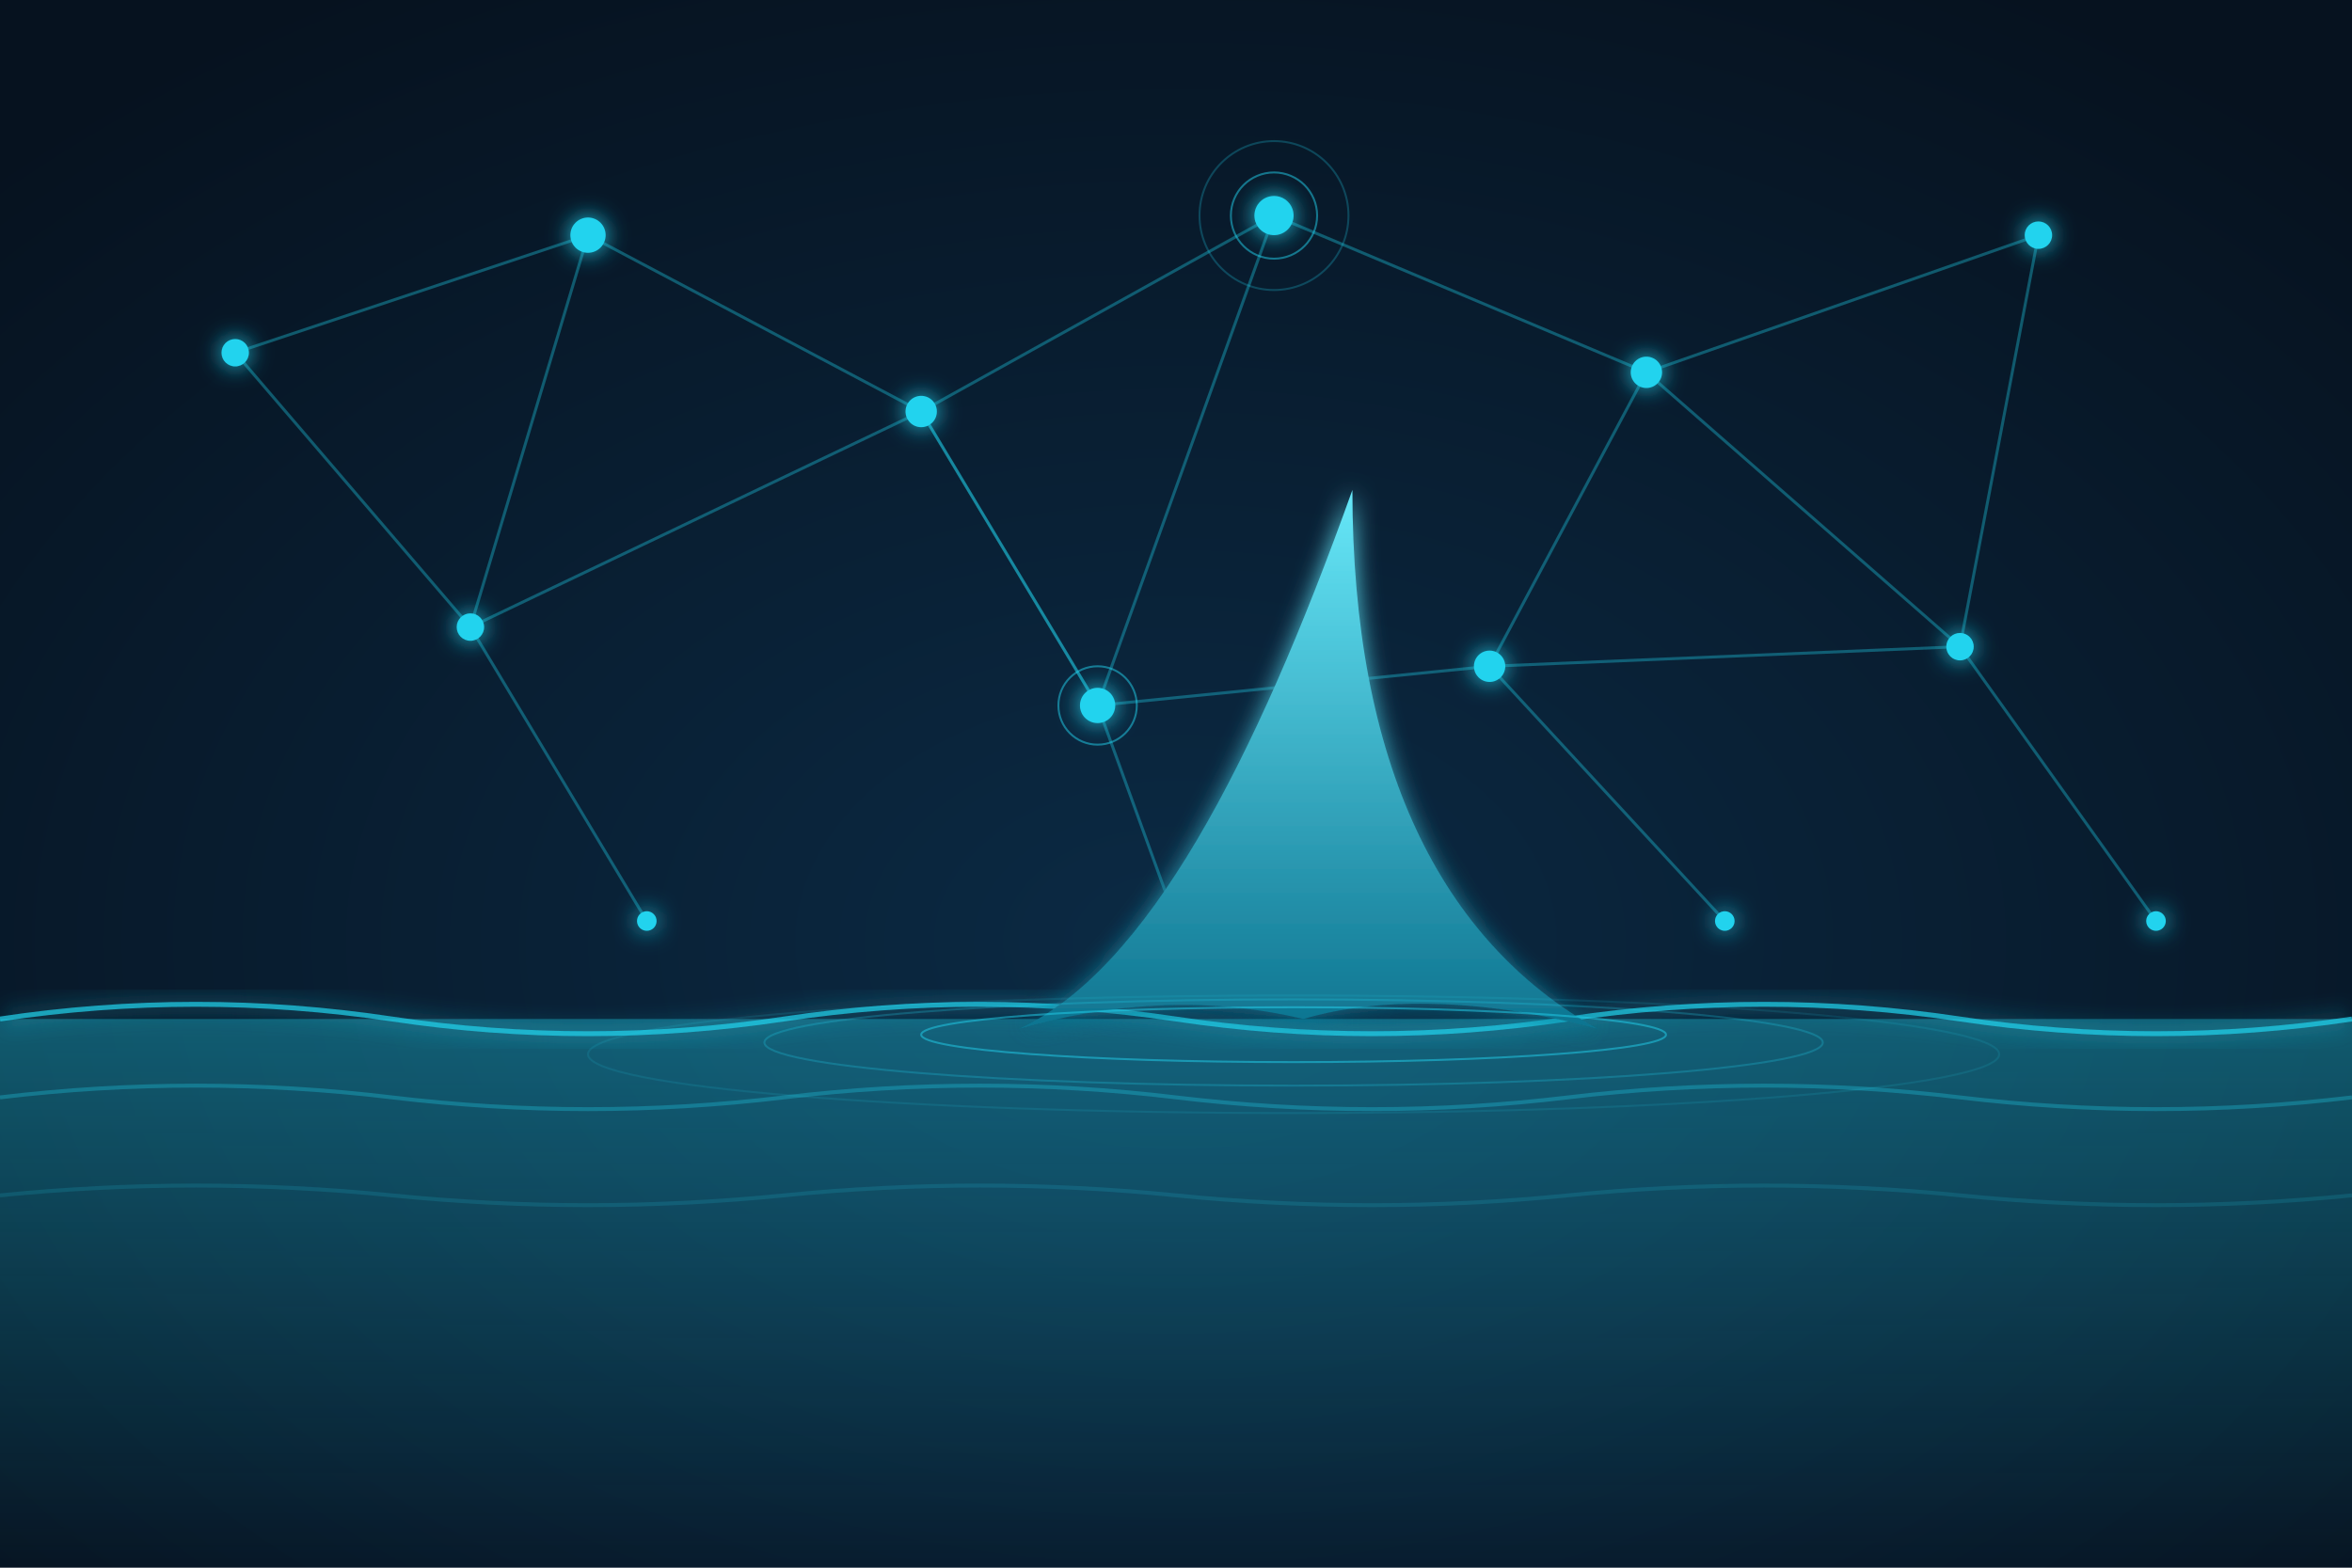
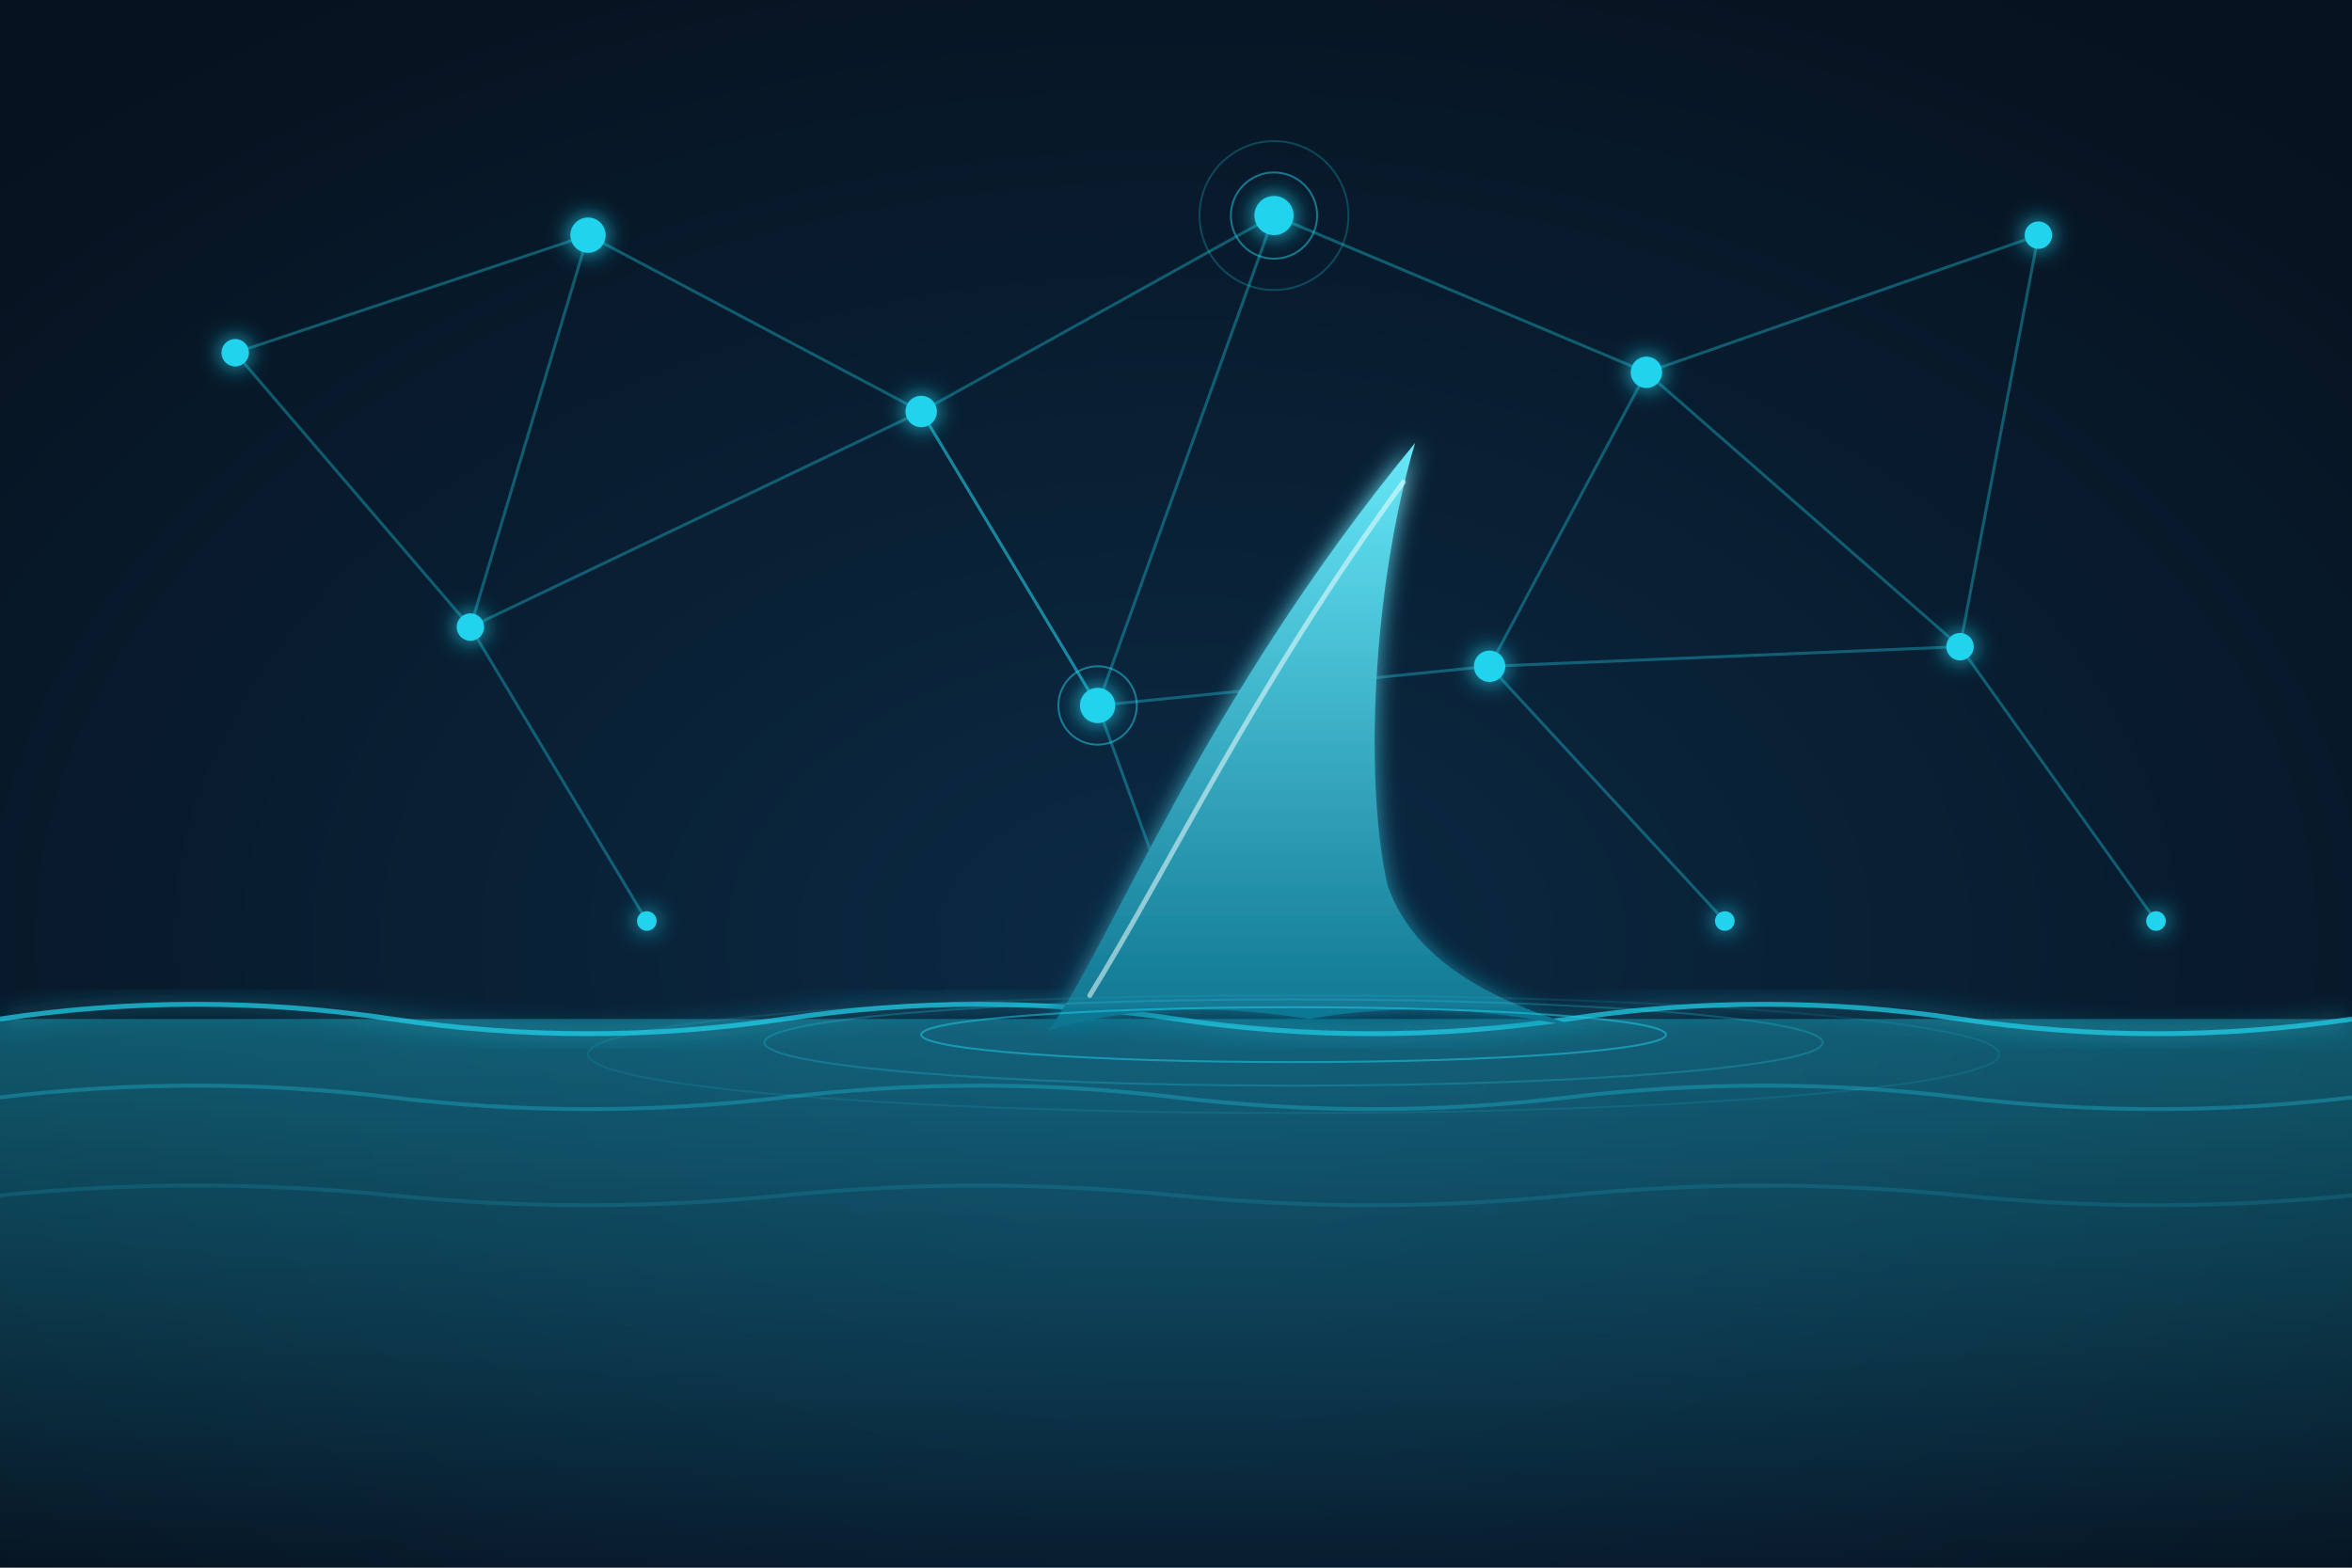
<svg xmlns="http://www.w3.org/2000/svg" viewBox="0 0 1200 800" role="img" aria-label="Shark fin rising from a glowing network graph">
  <defs>
    <radialGradient id="bg" cx="50%" cy="60%" r="70%">
      <stop offset="0" stop-color="#0b2a44" />
      <stop offset="1" stop-color="#06121f" />
    </radialGradient>
    <linearGradient id="fin" x1="0" y1="0" x2="0" y2="1">
      <stop offset="0" stop-color="#67e8f9" />
      <stop offset="1" stop-color="#0e7490" />
    </linearGradient>
    <linearGradient id="water" x1="0" y1="0" x2="0" y2="1">
      <stop offset="0" stop-color="#22d3ee" stop-opacity=".35" />
      <stop offset="1" stop-color="#22d3ee" stop-opacity="0" />
    </linearGradient>
    <filter id="glow" x="-50%" y="-50%" width="200%" height="200%">
      <feGaussianBlur stdDeviation="6" result="b" />
      <feMerge>
        <feMergeNode in="b" />
        <feMergeNode in="SourceGraphic" />
      </feMerge>
    </filter>
  </defs>
  <rect width="1200" height="800" fill="url(#bg)" />
  <g stroke="#22d3ee" stroke-opacity=".35" stroke-width="1.5" fill="none">
    <path d="M120 180 L300 120 L470 210 L650 110 L840 190 L1040 120" />
    <path d="M300 120 L240 320 L470 210 L560 360 L650 110" />
    <path d="M840 190 L760 340 L560 360 L470 210" />
    <path d="M1040 120 L1000 330 L840 190" />
    <path d="M240 320 L120 180" />
    <path d="M760 340 L1000 330" />
    <path d="M240 320 L330 470 M560 360 L600 470 M760 340 L880 470 M1000 330 L1100 470" />
  </g>
  <g fill="#22d3ee" filter="url(#glow)">
    <circle cx="120" cy="180" r="7" />
    <circle cx="300" cy="120" r="9" />
    <circle cx="470" cy="210" r="8" />
    <circle cx="650" cy="110" r="10" />
    <circle cx="840" cy="190" r="8" />
    <circle cx="1040" cy="120" r="7" />
    <circle cx="240" cy="320" r="7" />
    <circle cx="560" cy="360" r="9" />
    <circle cx="760" cy="340" r="8" />
    <circle cx="1000" cy="330" r="7" />
    <circle cx="330" cy="470" r="5" />
    <circle cx="600" cy="470" r="5" />
    <circle cx="880" cy="470" r="5" />
    <circle cx="1100" cy="470" r="5" />
  </g>
  <g fill="none" stroke="#22d3ee" stroke-opacity=".5">
    <circle cx="650" cy="110" r="22" />
    <circle cx="650" cy="110" r="38" stroke-opacity=".25" />
    <circle cx="560" cy="360" r="20" />
  </g>
  <rect y="520" width="1200" height="280" fill="url(#water)" />
  <path d="M0 520 Q100 505 200 520 T400 520 T600 520 T800 520 T1000 520 T1200 520" fill="none" stroke="#22d3ee" stroke-opacity=".7" stroke-width="2.5" filter="url(#glow)" />
  <path d="M0 560 Q100 548 200 560 T400 560 T600 560 T800 560 T1000 560 T1200 560" fill="none" stroke="#22d3ee" stroke-opacity=".3" stroke-width="2" />
  <path d="M0 610 Q100 600 200 610 T400 610 T600 610 T800 610 T1000 610 T1200 610" fill="none" stroke="#22d3ee" stroke-opacity=".15" stroke-width="2" />
  <g filter="url(#glow)">
-     <path d="M520 525 C585 495 640 390 690 250 C690 390 735 480 815 525 C760 510 705 508 665 520 C615 508 565 512 520 525 Z" fill="url(#fin)" />
+     <path d="M535 526 C568 480 612 360 722 226 C700 300 696 400 708 452 C722 492 764 512 812 526 C760 514 712 512 668 520 C618 512 572 514 535 526 Z" fill="url(#fin)" />
+     <path d="M556 508 C598 440 640 350 716 246" fill="none" stroke="#ecfeff" stroke-opacity=".55" stroke-width="2.5" stroke-linecap="round" />
  </g>
  <ellipse cx="660" cy="528" rx="190" ry="14" fill="none" stroke="#22d3ee" stroke-opacity=".5" />
  <ellipse cx="660" cy="532" rx="270" ry="22" fill="none" stroke="#22d3ee" stroke-opacity=".25" />
  <ellipse cx="660" cy="538" rx="360" ry="30" fill="none" stroke="#22d3ee" stroke-opacity=".12" />
</svg>
